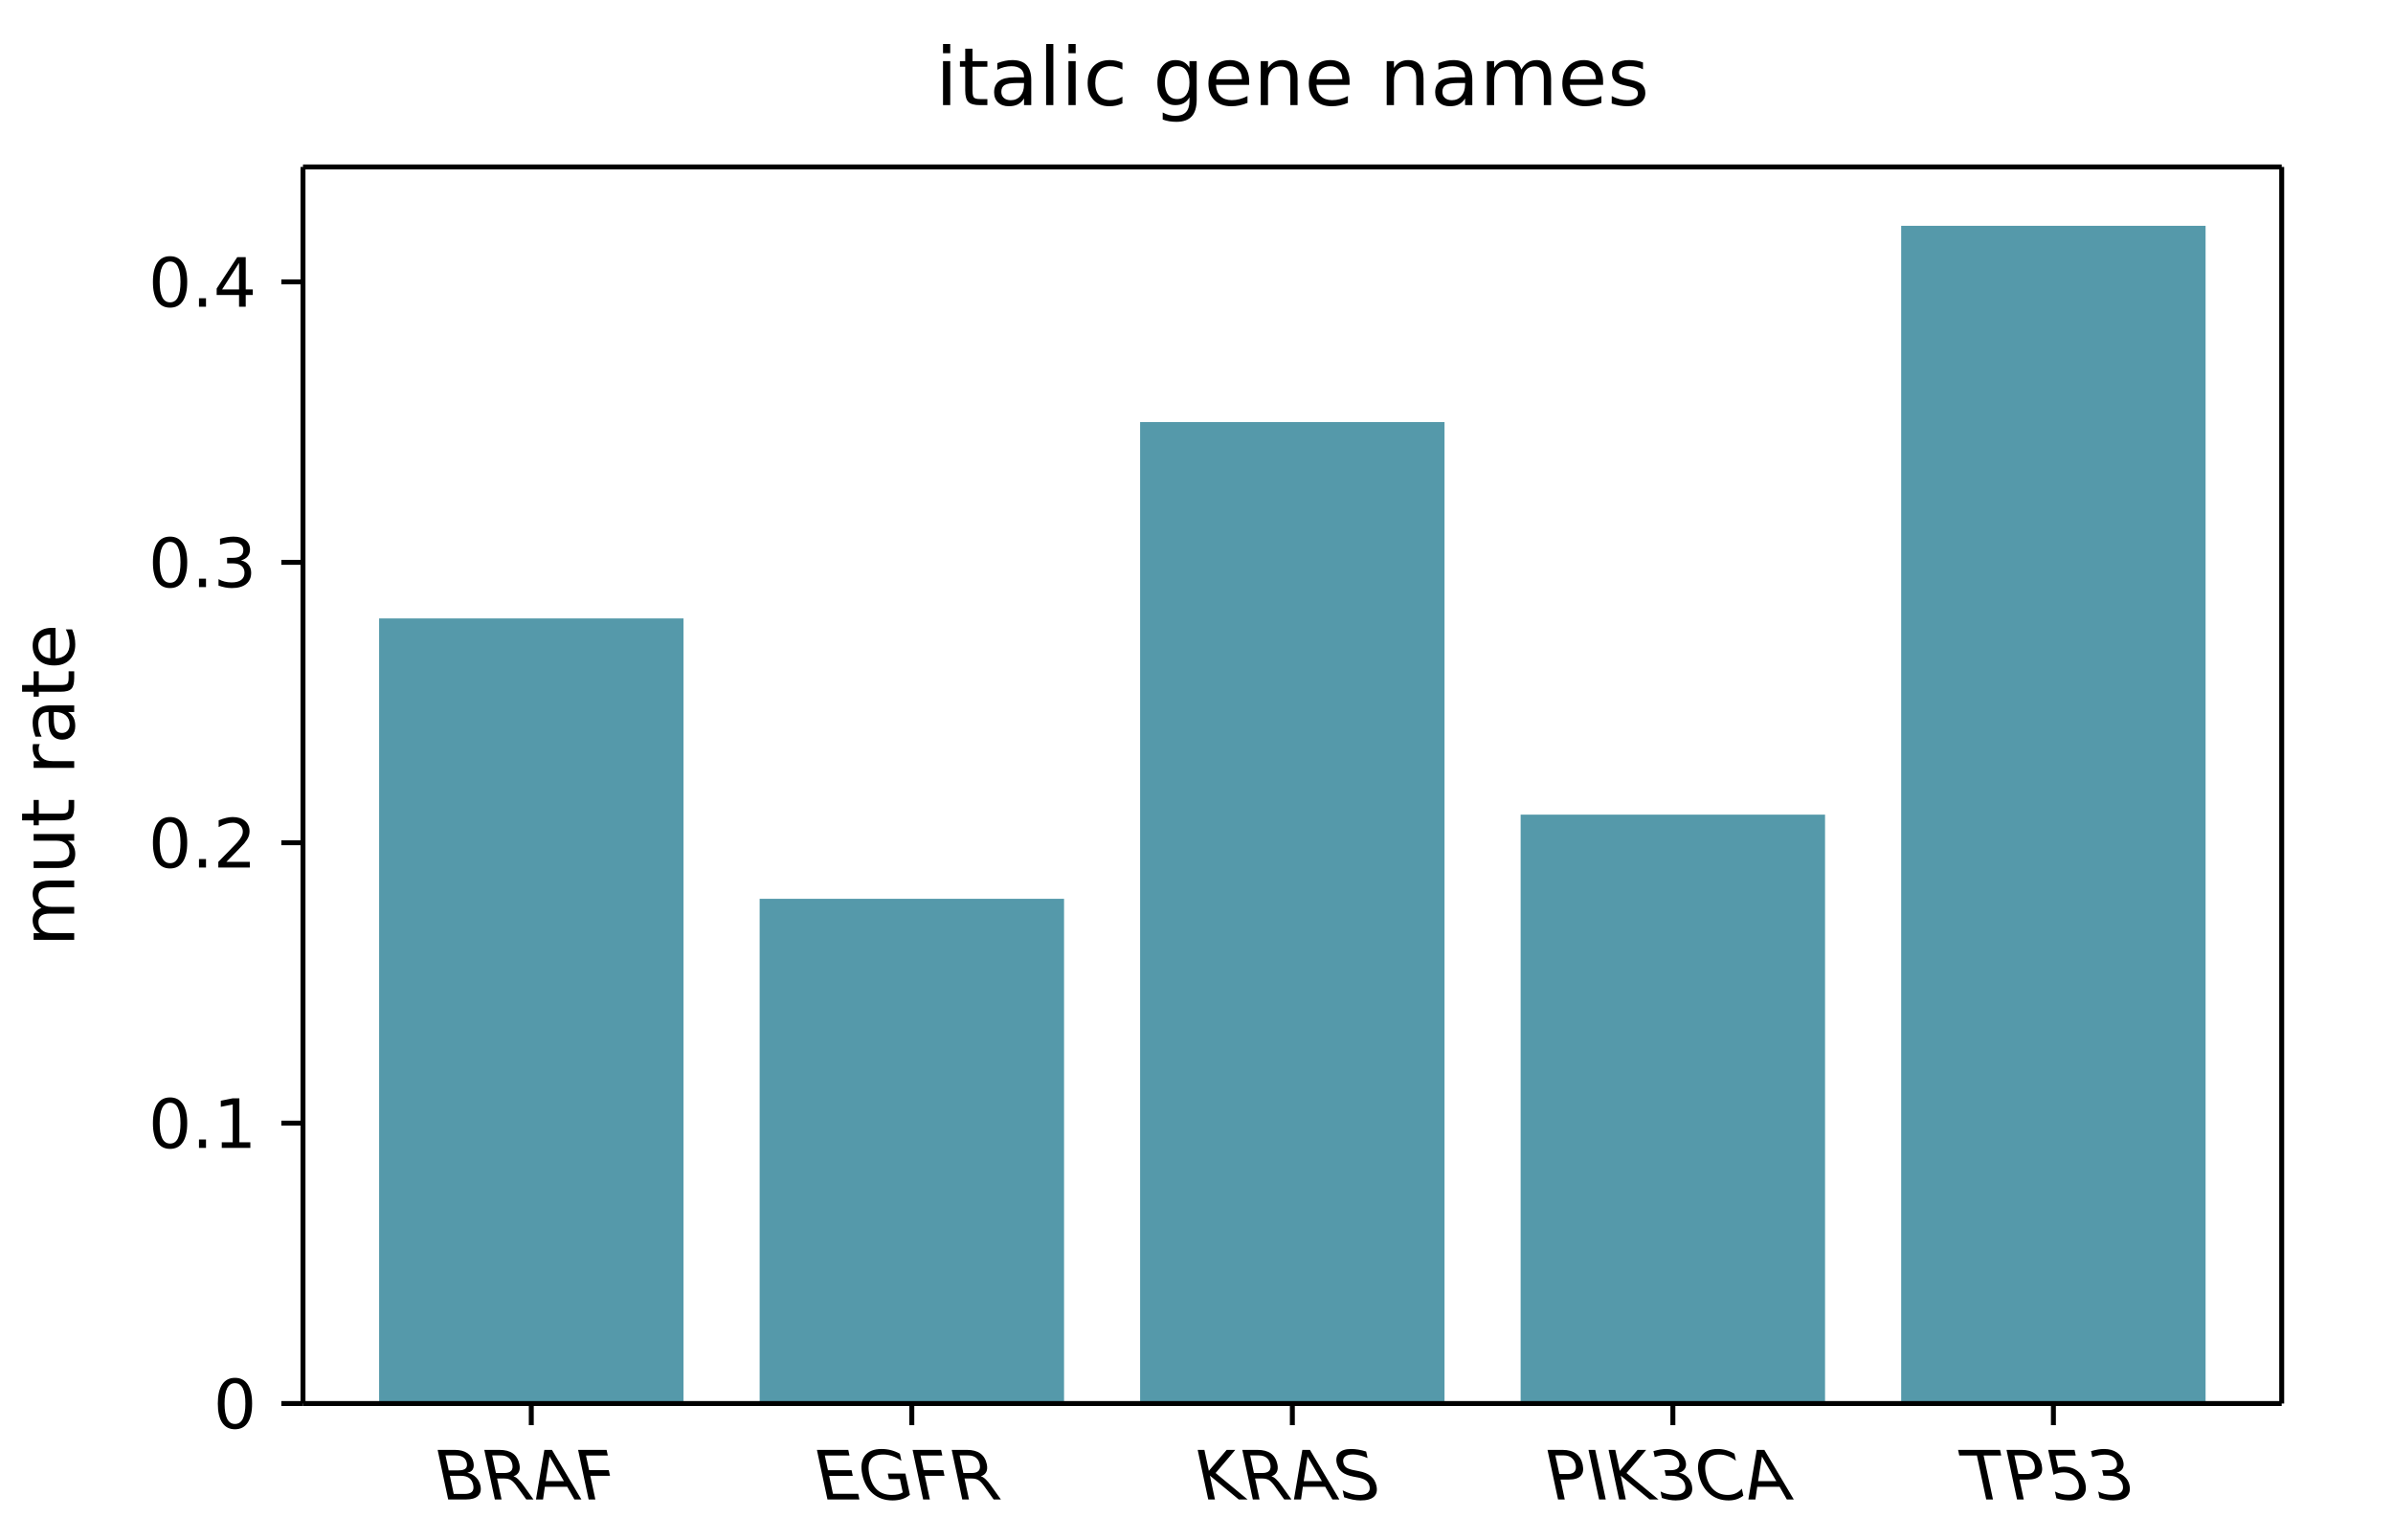
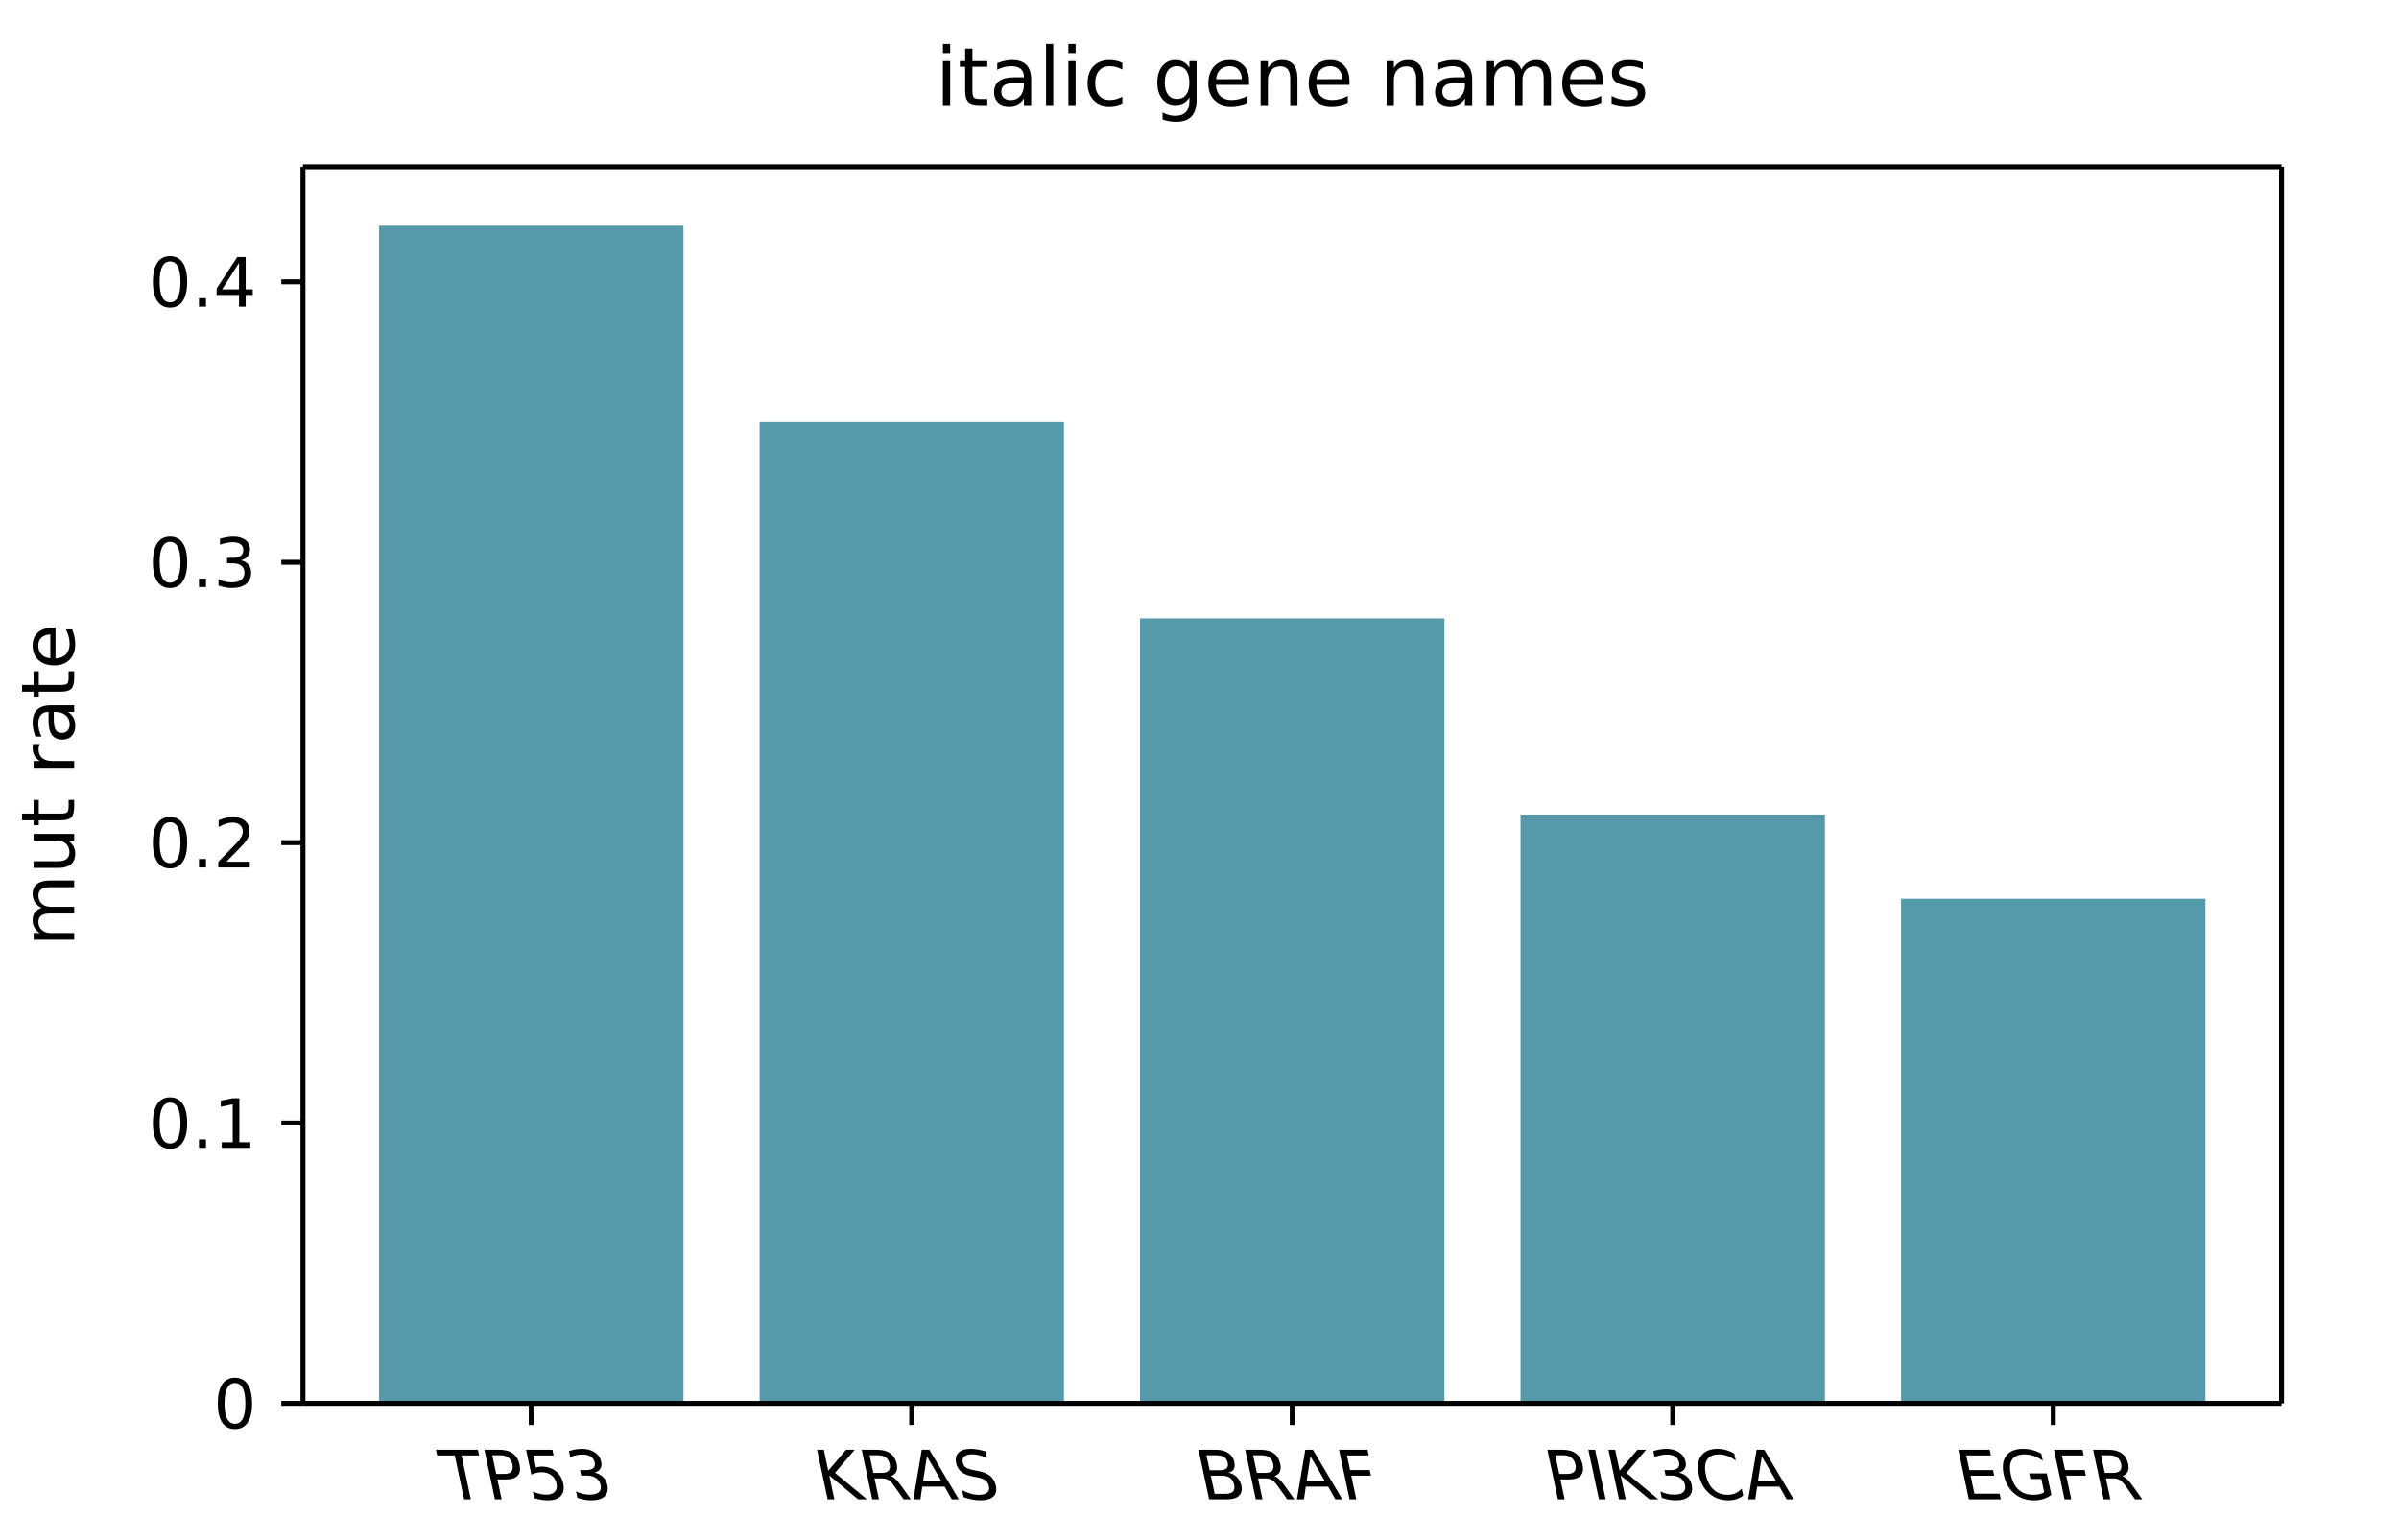
- <svg xmlns="http://www.w3.org/2000/svg" width="387" height="249" viewBox="0 0 387 249" font-family="DejaVu Sans, Bitstream Vera Sans, Verdana, Arial, sans-serif" font-size="11" style="background:#fff" data-plotlet-version="0.4.5" data-plotlet-schema="2" data-plotlet-kind="figure">
-   <g transform="translate(49,27)" data-plotlet-kind="panel" data-plotlet-title="italic gene names" data-plotlet-ylabel="mut rate" data-plotlet-xscale="category" data-plotlet-yscale="linear" data-plotlet-ylim="0,0.441" data-plotlet-panel-bbox="0,0,387,249" data-plotlet-data-area="49,27,320,200">
+ <svg xmlns="http://www.w3.org/2000/svg" width="388" height="249" viewBox="0 0 388 249" font-family="DejaVu Sans, Bitstream Vera Sans, Verdana, Arial, sans-serif" font-size="11" style="background:#fff" data-plotlet-version="0.4.5" data-plotlet-schema="2" data-plotlet-kind="figure">
+   <g transform="translate(49,27)" data-plotlet-kind="panel" data-plotlet-title="italic gene names" data-plotlet-ylabel="mut rate" data-plotlet-xscale="category" data-plotlet-yscale="linear" data-plotlet-ylim="0,0.441" data-plotlet-panel-bbox="0,0,388,249" data-plotlet-data-area="49,27,320,200">
    <svg x="0" y="0" width="320" height="200" overflow="hidden">
      <g class="plotlet-artist" data-plotlet-type="bar" data-plotlet-index="0" data-plotlet-color="#5599aa" data-plotlet-n="5" data-plotlet-y-min="0.18" data-plotlet-y-max="0.42">
-         <rect x="258.46" y="9.52" width="49.23" height="190.48" fill="#5599aa" />
-         <rect x="135.38" y="41.27" width="49.23" height="158.73" fill="#5599aa" />
-         <rect x="12.31" y="73.02" width="49.23" height="126.98" fill="#5599aa" />
+         <rect x="12.31" y="9.52" width="49.23" height="190.48" fill="#5599aa" />
+         <rect x="73.85" y="41.27" width="49.23" height="158.73" fill="#5599aa" />
+         <rect x="135.38" y="73.02" width="49.23" height="126.98" fill="#5599aa" />
        <rect x="196.92" y="104.76" width="49.23" height="95.24" fill="#5599aa" />
-         <rect x="73.85" y="118.37" width="49.23" height="81.63" fill="#5599aa" />
+         <rect x="258.46" y="118.37" width="49.23" height="81.63" fill="#5599aa" />
      </g>
    </svg>
    <line x1="0" y1="0" x2="320" y2="0" stroke="#000000" stroke-width="0.8" />
    <line x1="0" y1="200" x2="320" y2="200" stroke="#000000" stroke-width="0.8" />
    <line x1="0" y1="0" x2="0" y2="200" stroke="#000000" stroke-width="0.8" />
    <line x1="320" y1="0" x2="320" y2="200" stroke="#000000" stroke-width="0.8" />
    <line x1="36.92" x2="36.92" y1="200" y2="203.5" stroke="#000000" stroke-width="0.8" />
-     <path d="M23.753 211.689 24.377 214.627H26.118Q26.993 214.627 27.338 214.265Q27.682 213.902 27.524 213.156Q27.364 212.404 26.866 212.047Q26.369 211.689 25.493 211.689ZM23.052 208.392 23.566 210.809H25.172Q25.967 210.809 26.293 210.51Q26.619 210.212 26.488 209.6Q26.359 208.993 25.906 208.692Q25.453 208.392 24.658 208.392ZM21.777 207.5H24.549Q25.79 207.5 26.571 208.016Q27.352 208.531 27.554 209.482Q27.71 210.218 27.459 210.653Q27.208 211.088 26.564 211.195Q27.401 211.367 27.96 211.912Q28.519 212.458 28.693 213.274Q28.921 214.348 28.315 214.934Q27.709 215.519 26.361 215.519H23.482ZM34.032 211.759Q34.406 211.877 34.819 212.264Q35.231 212.651 35.708 213.328L37.275 215.519H36.109L34.646 213.462Q34.078 212.656 33.648 212.393Q33.219 212.13 32.575 212.13H31.393L32.113 215.519H31.028L29.324 207.5H31.773Q33.148 207.5 33.947 208.075Q34.746 208.649 34.992 209.81Q35.153 210.567 34.908 211.066Q34.662 211.566 34.032 211.759ZM30.598 208.392 31.203 211.238H32.568Q33.352 211.238 33.675 210.876Q33.998 210.513 33.848 209.81Q33.699 209.106 33.223 208.749Q32.747 208.392 31.963 208.392ZM39.874 208.569 39.251 212.56H42.2ZM39.035 207.5H40.265L45.025 215.519H43.897L42.73 213.462H39.115L38.822 215.519H37.678ZM44.492 207.5H49.1L49.294 208.413H45.771L46.273 210.776H49.453L49.647 211.689H46.467L47.281 215.519H46.196Z" fill="#000" />
+     <path d="M21.512 207.5H28.295L28.489 208.413H25.643L27.153 215.519H26.063L24.552 208.413H21.706ZM30.617 208.392 31.258 211.405H32.622Q33.379 211.405 33.709 211.013Q34.04 210.621 33.885 209.896Q33.732 209.176 33.236 208.784Q32.739 208.392 31.981 208.392ZM29.343 207.5H31.792Q33.14 207.5 33.96 208.11Q34.779 208.719 35.03 209.896Q35.282 211.083 34.721 211.689Q34.159 212.296 32.811 212.296H31.447L32.132 215.519H31.047ZM36.083 207.5H40.343L40.537 208.413H37.271L37.689 210.379Q37.908 210.298 38.136 210.258Q38.364 210.218 38.6 210.218Q39.943 210.218 40.883 210.954Q41.824 211.689 42.091 212.946Q42.366 214.241 41.713 214.958Q41.06 215.675 39.593 215.675Q39.089 215.675 38.547 215.589Q38.005 215.503 37.409 215.331L37.178 214.241Q37.717 214.504 38.26 214.633Q38.803 214.762 39.378 214.762Q40.307 214.762 40.746 214.273Q41.184 213.784 41.006 212.946Q40.828 212.108 40.182 211.62Q39.535 211.131 38.606 211.131Q38.171 211.131 37.759 211.228Q37.347 211.324 36.94 211.528ZM47.144 211.195Q47.958 211.362 48.508 211.888Q49.057 212.415 49.222 213.188Q49.474 214.375 48.796 215.025Q48.117 215.675 46.613 215.675Q46.109 215.675 45.553 215.575Q44.997 215.476 44.386 215.277L44.163 214.23Q44.67 214.493 45.236 214.627Q45.802 214.762 46.387 214.762Q47.408 214.762 47.856 214.359Q48.305 213.956 48.142 213.188Q47.991 212.479 47.409 212.079Q46.827 211.679 45.941 211.679H45.007L44.817 210.787H45.795Q46.595 210.787 46.951 210.468Q47.308 210.148 47.18 209.546Q47.049 208.929 46.541 208.598Q46.033 208.268 45.216 208.268Q44.771 208.268 44.281 208.365Q43.791 208.461 43.222 208.666L43.017 207.699Q43.598 207.527 44.119 207.441Q44.641 207.355 45.119 207.355Q46.354 207.355 47.193 207.916Q48.032 208.478 48.236 209.434Q48.377 210.1 48.093 210.559Q47.81 211.018 47.144 211.195Z" fill="#000" />
    <line x1="98.46" x2="98.46" y1="200" y2="203.5" stroke="#000000" stroke-width="0.8" />
-     <path d="M83.114 207.5H88.185L88.379 208.413H84.394L84.898 210.787H88.717L88.911 211.7H85.092L85.71 214.606H89.792L89.986 215.519H84.819ZM96.994 214.375 96.536 212.221H94.763L94.574 211.33H97.421L98.152 214.772Q97.619 215.218 96.91 215.447Q96.201 215.675 95.342 215.675Q93.462 215.675 92.168 214.576Q90.873 213.478 90.457 211.518Q90.039 209.552 90.866 208.453Q91.693 207.355 93.573 207.355Q94.358 207.355 95.105 207.548Q95.852 207.742 96.528 208.118L96.774 209.272Q96.064 208.762 95.332 208.504Q94.601 208.247 93.854 208.247Q92.383 208.247 91.819 209.068Q91.255 209.89 91.601 211.518Q91.946 213.14 92.859 213.961Q93.772 214.783 95.244 214.783Q95.818 214.783 96.248 214.684Q96.678 214.584 96.994 214.375ZM98.589 207.5H103.197L103.391 208.413H99.868L100.37 210.776H103.55L103.744 211.689H100.564L101.378 215.519H100.293ZM109.624 211.759Q109.998 211.877 110.411 212.264Q110.823 212.651 111.3 213.328L112.867 215.519H111.701L110.238 213.462Q109.669 212.656 109.24 212.393Q108.811 212.13 108.166 212.13H106.985L107.705 215.519H106.62L104.916 207.5H107.365Q108.74 207.5 109.539 208.075Q110.338 208.649 110.584 209.81Q110.745 210.567 110.5 211.066Q110.254 211.566 109.624 211.759ZM106.19 208.392 106.795 211.238H108.16Q108.944 211.238 109.267 210.876Q109.59 210.513 109.44 209.81Q109.291 209.106 108.815 208.749Q108.339 208.392 107.554 208.392Z" fill="#000" />
+     <path d="M83.155 207.5H84.24L84.96 210.889L87.838 207.5H89.235L86.049 211.238L91.224 215.519H89.795L85.123 211.657L85.944 215.519H84.859ZM95.076 211.759Q95.45 211.877 95.863 212.264Q96.275 212.651 96.752 213.328L98.319 215.519H97.154L95.691 213.462Q95.122 212.656 94.693 212.393Q94.263 212.13 93.619 212.13H92.437L93.158 215.519H92.073L90.368 207.5H92.817Q94.192 207.5 94.991 208.075Q95.79 208.649 96.037 209.81Q96.198 210.567 95.952 211.066Q95.706 211.566 95.076 211.759ZM91.643 208.392 92.248 211.238H93.612Q94.396 211.238 94.719 210.876Q95.042 210.513 94.893 209.81Q94.743 209.106 94.267 208.749Q93.791 208.392 93.007 208.392ZM100.919 208.569 100.295 212.56H103.244ZM100.079 207.5H101.309L106.07 215.519H104.942L103.774 213.462H100.159L99.866 215.519H98.722ZM110.399 207.763 110.624 208.821Q109.944 208.526 109.365 208.381Q108.786 208.236 108.276 208.236Q107.39 208.236 106.982 208.58Q106.574 208.923 106.709 209.557Q106.822 210.089 107.199 210.36Q107.577 210.631 108.504 210.798L109.187 210.932Q110.45 211.163 111.152 211.746Q111.853 212.329 112.061 213.306Q112.308 214.472 111.655 215.073Q111.001 215.675 109.492 215.675Q108.923 215.675 108.253 215.546Q107.584 215.417 106.843 215.165L106.606 214.047Q107.345 214.418 108.019 214.606Q108.692 214.794 109.305 214.794Q110.234 214.794 110.661 214.429Q111.088 214.063 110.945 213.387Q110.819 212.796 110.386 212.463Q109.952 212.13 109.09 211.963L108.402 211.834Q107.137 211.593 106.484 211.077Q105.832 210.562 105.637 209.643Q105.411 208.58 106.03 207.967Q106.649 207.355 107.965 207.355Q108.529 207.355 109.136 207.457Q109.743 207.559 110.399 207.763Z" fill="#000" />
    <line x1="160.00" x2="160.00" y1="200" y2="203.5" stroke="#000000" stroke-width="0.8" />
-     <path d="M144.693 207.5H145.778L146.499 210.889L149.377 207.5H150.773L147.588 211.238L152.762 215.519H151.334L146.662 211.657L147.483 215.519H146.398ZM156.615 211.759Q156.989 211.877 157.401 212.264Q157.814 212.651 158.291 213.328L159.858 215.519H158.692L157.229 213.462Q156.66 212.656 156.231 212.393Q155.802 212.13 155.157 212.13H153.976L154.696 215.519H153.611L151.907 207.5H154.356Q155.731 207.5 156.53 208.075Q157.329 208.649 157.575 209.81Q157.736 210.567 157.491 211.066Q157.245 211.566 156.615 211.759ZM153.181 208.392 153.786 211.238H155.15Q155.935 211.238 156.258 210.876Q156.581 210.513 156.431 209.81Q156.282 209.106 155.806 208.749Q155.329 208.392 154.545 208.392ZM162.457 208.569 161.834 212.56H164.782ZM161.618 207.5H162.848L167.608 215.519H166.48L165.312 213.462H161.698L161.405 215.519H160.26ZM171.938 207.763 172.163 208.821Q171.482 208.526 170.903 208.381Q170.325 208.236 169.814 208.236Q168.928 208.236 168.521 208.58Q168.113 208.923 168.248 209.557Q168.361 210.089 168.738 210.36Q169.115 210.631 170.042 210.798L170.726 210.932Q171.989 211.163 172.69 211.746Q173.391 212.329 173.599 213.306Q173.847 214.472 173.193 215.073Q172.54 215.675 171.03 215.675Q170.461 215.675 169.792 215.546Q169.123 215.417 168.381 215.165L168.144 214.047Q168.883 214.418 169.557 214.606Q170.231 214.794 170.843 214.794Q171.772 214.794 172.2 214.429Q172.627 214.063 172.483 213.387Q172.357 212.796 171.924 212.463Q171.491 212.13 170.628 211.963L169.94 211.834Q168.675 211.593 168.023 211.077Q167.371 210.562 167.176 209.643Q166.95 208.58 167.569 207.967Q168.188 207.355 169.504 207.355Q170.068 207.355 170.675 207.457Q171.282 207.559 171.938 207.763Z" fill="#000" />
+     <path d="M146.83 211.689 147.454 214.627H149.195Q150.07 214.627 150.415 214.265Q150.759 213.902 150.6 213.156Q150.441 212.404 149.943 212.047Q149.446 211.689 148.57 211.689ZM146.129 208.392 146.643 210.809H148.249Q149.043 210.809 149.369 210.51Q149.696 210.212 149.565 209.6Q149.436 208.993 148.983 208.692Q148.53 208.392 147.735 208.392ZM144.854 207.5H147.626Q148.867 207.5 149.648 208.016Q150.429 208.531 150.631 209.482Q150.787 210.218 150.536 210.653Q150.284 211.088 149.641 211.195Q150.478 211.367 151.037 211.912Q151.596 212.458 151.77 213.274Q151.998 214.348 151.392 214.934Q150.786 215.519 149.438 215.519H146.559ZM157.109 211.759Q157.483 211.877 157.896 212.264Q158.308 212.651 158.785 213.328L160.352 215.519H159.186L157.723 213.462Q157.154 212.656 156.725 212.393Q156.296 212.13 155.651 212.13H154.47L155.19 215.519H154.105L152.401 207.5H154.85Q156.225 207.5 157.024 208.075Q157.823 208.649 158.069 209.81Q158.23 210.567 157.985 211.066Q157.739 211.566 157.109 211.759ZM153.675 208.392 154.28 211.238H155.645Q156.429 211.238 156.752 210.876Q157.075 210.513 156.925 209.81Q156.776 209.106 156.3 208.749Q155.824 208.392 155.039 208.392ZM162.951 208.569 162.328 212.56H165.276ZM162.112 207.5H163.342L168.102 215.519H166.974L165.807 213.462H162.192L161.899 215.519H160.755ZM167.569 207.5H172.177L172.371 208.413H168.848L169.35 210.776H172.53L172.724 211.689H169.544L170.358 215.519H169.273Z" fill="#000" />
    <line x1="221.54" x2="221.54" y1="200" y2="203.5" stroke="#000000" stroke-width="0.8" />
    <path d="M202.541 208.392 203.181 211.405H204.545Q205.303 211.405 205.633 211.013Q205.963 210.621 205.809 209.896Q205.656 209.176 205.159 208.784Q204.662 208.392 203.905 208.392ZM201.266 207.5H203.715Q205.063 207.5 205.883 208.11Q206.703 208.719 206.953 209.896Q207.205 211.083 206.644 211.689Q206.083 212.296 204.735 212.296H203.371L204.056 215.519H202.971ZM207.899 207.5H208.984L210.689 215.519H209.604ZM211.144 207.5H212.228L212.949 210.889L215.827 207.5H217.224L214.038 211.238L219.213 215.519H217.784L213.112 211.657L213.933 215.519H212.848ZM222.526 211.195Q223.34 211.362 223.89 211.888Q224.44 212.415 224.604 213.188Q224.856 214.375 224.178 215.025Q223.5 215.675 221.996 215.675Q221.491 215.675 220.935 215.575Q220.38 215.476 219.768 215.277L219.546 214.23Q220.053 214.493 220.618 214.627Q221.184 214.762 221.77 214.762Q222.79 214.762 223.239 214.359Q223.688 213.956 223.524 213.188Q223.374 212.479 222.792 212.079Q222.21 211.679 221.324 211.679H220.389L220.2 210.787H221.177Q221.977 210.787 222.334 210.468Q222.69 210.148 222.562 209.546Q222.431 208.929 221.923 208.598Q221.415 208.268 220.599 208.268Q220.153 208.268 219.663 208.365Q219.174 208.461 218.605 208.666L218.399 207.699Q218.98 207.527 219.502 207.441Q220.023 207.355 220.501 207.355Q221.737 207.355 222.576 207.916Q223.415 208.478 223.618 209.434Q223.76 210.1 223.476 210.559Q223.192 211.018 222.526 211.195ZM231.492 208.118 231.735 209.262Q231.078 208.751 230.404 208.499Q229.73 208.247 229.032 208.247Q227.657 208.247 227.105 209.087Q226.554 209.928 226.892 211.518Q227.228 213.102 228.137 213.943Q229.047 214.783 230.422 214.783Q231.12 214.783 231.687 214.531Q232.253 214.278 232.693 213.768L232.934 214.901Q232.446 215.288 231.851 215.481Q231.256 215.675 230.547 215.675Q228.726 215.675 227.442 214.56Q226.157 213.446 225.747 211.518Q225.336 209.584 226.147 208.469Q226.957 207.355 228.778 207.355Q229.498 207.355 230.175 207.546Q230.852 207.736 231.492 208.118ZM235.943 208.569 235.32 212.56H238.269ZM235.104 207.5H236.334L241.095 215.519H239.967L238.799 213.462H235.184L234.891 215.519H233.747Z" fill="#000" />
    <line x1="283.08" x2="283.08" y1="200" y2="203.5" stroke="#000000" stroke-width="0.8" />
-     <path d="M267.665 207.5H274.449L274.643 208.413H271.796L273.307 215.519H272.217L270.706 208.413H267.859ZM276.771 208.392 277.411 211.405H278.776Q279.533 211.405 279.863 211.013Q280.193 210.621 280.039 209.896Q279.886 209.176 279.389 208.784Q278.893 208.392 278.135 208.392ZM275.496 207.5H277.946Q279.294 207.5 280.114 208.11Q280.933 208.719 281.183 209.896Q281.436 211.083 280.874 211.689Q280.313 212.296 278.965 212.296H277.601L278.286 215.519H277.201ZM282.237 207.5H286.496L286.691 208.413H283.425L283.843 210.379Q284.062 210.298 284.29 210.258Q284.517 210.218 284.754 210.218Q286.097 210.218 287.037 210.954Q287.978 211.689 288.245 212.946Q288.52 214.241 287.867 214.958Q287.214 215.675 285.747 215.675Q285.242 215.675 284.7 215.589Q284.158 215.503 283.563 215.331L283.332 214.241Q283.871 214.504 284.414 214.633Q284.957 214.762 285.532 214.762Q286.461 214.762 286.899 214.273Q287.338 213.784 287.16 212.946Q286.982 212.108 286.335 211.62Q285.689 211.131 284.76 211.131Q284.325 211.131 283.913 211.228Q283.501 211.324 283.093 211.528ZM293.298 211.195Q294.112 211.362 294.661 211.888Q295.211 212.415 295.375 213.188Q295.628 214.375 294.949 215.025Q294.271 215.675 292.767 215.675Q292.262 215.675 291.707 215.575Q291.151 215.476 290.54 215.277L290.317 214.23Q290.824 214.493 291.39 214.627Q291.955 214.762 292.541 214.762Q293.561 214.762 294.01 214.359Q294.459 213.956 294.296 213.188Q294.145 212.479 293.563 212.079Q292.981 211.679 292.095 211.679H291.161L290.971 210.787H291.949Q292.749 210.787 293.105 210.468Q293.462 210.148 293.334 209.546Q293.202 208.929 292.695 208.598Q292.187 208.268 291.37 208.268Q290.924 208.268 290.435 208.365Q289.945 208.461 289.376 208.666L289.171 207.699Q289.752 207.527 290.273 207.441Q290.795 207.355 291.273 207.355Q292.508 207.355 293.347 207.916Q294.186 208.478 294.389 209.434Q294.531 210.1 294.247 210.559Q293.963 211.018 293.298 211.195Z" fill="#000" />
+     <path d="M267.73 207.5H272.8L272.994 208.413H269.009L269.514 210.787H273.332L273.526 211.7H269.708L270.325 214.606H274.407L274.601 215.519H269.434ZM281.609 214.375 281.151 212.221H279.379L279.189 211.33H282.036L282.768 214.772Q282.234 215.218 281.525 215.447Q280.817 215.675 279.957 215.675Q278.077 215.675 276.783 214.576Q275.489 213.478 275.072 211.518Q274.654 209.552 275.482 208.453Q276.309 207.355 278.189 207.355Q278.973 207.355 279.72 207.548Q280.468 207.742 281.144 208.118L281.389 209.272Q280.679 208.762 279.948 208.504Q279.216 208.247 278.47 208.247Q276.998 208.247 276.434 209.068Q275.87 209.89 276.216 211.518Q276.561 213.14 277.474 213.961Q278.387 214.783 279.859 214.783Q280.434 214.783 280.864 214.684Q281.294 214.584 281.609 214.375ZM283.204 207.5H287.812L288.006 208.413H284.483L284.985 210.776H288.165L288.359 211.689H285.179L285.993 215.519H284.908ZM294.239 211.759Q294.613 211.877 295.026 212.264Q295.438 212.651 295.915 213.328L297.482 215.519H296.317L294.854 213.462Q294.285 212.656 293.856 212.393Q293.426 212.13 292.782 212.13H291.6L292.321 215.519H291.236L289.531 207.5H291.98Q293.355 207.5 294.154 208.075Q294.953 208.649 295.2 209.81Q295.361 210.567 295.115 211.066Q294.869 211.566 294.239 211.759ZM290.806 208.392 291.411 211.238H292.775Q293.559 211.238 293.882 210.876Q294.205 210.513 294.056 209.81Q293.906 209.106 293.43 208.749Q292.954 208.392 292.17 208.392Z" fill="#000" />
    <line x1="0" x2="-3.5" y1="200.00" y2="200.00" stroke="#000000" stroke-width="0.8" />
    <path d="M-11.002 196.705Q-11.84 196.705 -12.261 197.529Q-12.683 198.354 -12.683 200.008Q-12.683 201.657 -12.261 202.481Q-11.84 203.306 -11.002 203.306Q-10.159 203.306 -9.737 202.481Q-9.315 201.657 -9.315 200.008Q-9.315 198.354 -9.737 197.529Q-10.159 196.705 -11.002 196.705ZM-11.002 195.845Q-9.654 195.845 -8.942 196.912Q-8.23 197.978 -8.23 200.008Q-8.23 202.033 -8.942 203.099Q-9.654 204.165 -11.002 204.165Q-12.35 204.165 -13.062 203.099Q-13.773 202.033 -13.773 200.008Q-13.773 197.978 -13.062 196.912Q-12.35 195.845 -11.002 195.845Z" fill="#000" />
    <line x1="0" x2="-3.5" y1="154.65" y2="154.65" stroke="#000000" stroke-width="0.8" />
    <path d="M-21.497 151.353Q-22.335 151.353 -22.757 152.178Q-23.178 153.002 -23.178 154.657Q-23.178 156.306 -22.757 157.13Q-22.335 157.954 -21.497 157.954Q-20.654 157.954 -20.232 157.13Q-19.811 156.306 -19.811 154.657Q-19.811 153.002 -20.232 152.178Q-20.654 151.353 -21.497 151.353ZM-21.497 150.494Q-20.149 150.494 -19.437 151.56Q-18.726 152.626 -18.726 154.657Q-18.726 156.681 -19.437 157.748Q-20.149 158.814 -21.497 158.814Q-22.845 158.814 -23.557 157.748Q-24.269 156.681 -24.269 154.657Q-24.269 152.626 -23.557 151.56Q-22.845 150.494 -21.497 150.494ZM-16.819 157.294H-15.686V158.658H-16.819ZM-13.134 157.745H-11.362V151.627L-13.29 152.014V151.026L-11.373 150.639H-10.288V157.745H-8.515V158.658H-13.134Z" fill="#000" />
    <line x1="0" x2="-3.5" y1="109.30" y2="109.30" stroke="#000000" stroke-width="0.8" />
    <path d="M-21.497 106.002Q-22.335 106.002 -22.757 106.826Q-23.178 107.651 -23.178 109.305Q-23.178 110.954 -22.757 111.778Q-22.335 112.603 -21.497 112.603Q-20.654 112.603 -20.232 111.778Q-19.811 110.954 -19.811 109.305Q-19.811 107.651 -20.232 106.826Q-20.654 106.002 -21.497 106.002ZM-21.497 105.143Q-20.149 105.143 -19.437 106.209Q-18.726 107.275 -18.726 109.305Q-18.726 111.33 -19.437 112.396Q-20.149 113.462 -21.497 113.462Q-22.845 113.462 -23.557 112.396Q-24.269 111.33 -24.269 109.305Q-24.269 107.275 -23.557 106.209Q-22.845 105.143 -21.497 105.143ZM-16.819 111.942H-15.686V113.307H-16.819ZM-12.388 112.393H-8.601V113.307H-13.693V112.393Q-13.075 111.754 -12.009 110.677Q-10.943 109.601 -10.669 109.289Q-10.148 108.704 -9.941 108.298Q-9.734 107.893 -9.734 107.5Q-9.734 106.861 -10.183 106.458Q-10.631 106.056 -11.351 106.056Q-11.861 106.056 -12.428 106.233Q-12.995 106.41 -13.639 106.77V105.674Q-12.984 105.411 -12.415 105.277Q-11.845 105.143 -11.373 105.143Q-10.126 105.143 -9.385 105.766Q-8.644 106.389 -8.644 107.431Q-8.644 107.925 -8.829 108.368Q-9.015 108.811 -9.503 109.413Q-9.638 109.568 -10.357 110.312Q-11.077 111.056 -12.388 112.393Z" fill="#000" />
    <line x1="0" x2="-3.5" y1="63.95" y2="63.95" stroke="#000000" stroke-width="0.8" />
    <path d="M-21.497 60.65Q-22.335 60.65 -22.757 61.475Q-23.178 62.299 -23.178 63.954Q-23.178 65.603 -22.757 66.427Q-22.335 67.251 -21.497 67.251Q-20.654 67.251 -20.232 66.427Q-19.811 65.603 -19.811 63.954Q-19.811 62.299 -20.232 61.475Q-20.654 60.65 -21.497 60.65ZM-21.497 59.791Q-20.149 59.791 -19.437 60.857Q-18.726 61.923 -18.726 63.954Q-18.726 65.979 -19.437 67.045Q-20.149 68.111 -21.497 68.111Q-22.845 68.111 -23.557 67.045Q-24.269 65.979 -24.269 63.954Q-24.269 61.923 -23.557 60.857Q-22.845 59.791 -21.497 59.791ZM-16.819 66.591H-15.686V67.955H-16.819ZM-10.035 63.631Q-9.256 63.798 -8.819 64.324Q-8.381 64.851 -8.381 65.624Q-8.381 66.811 -9.197 67.461Q-10.014 68.111 -11.518 68.111Q-12.022 68.111 -12.557 68.011Q-13.091 67.912 -13.661 67.713V66.666Q-13.209 66.929 -12.672 67.063Q-12.135 67.198 -11.55 67.198Q-10.529 67.198 -9.995 66.795Q-9.46 66.392 -9.46 65.624Q-9.46 64.915 -9.957 64.515Q-10.454 64.115 -11.34 64.115H-12.275V63.223H-11.297Q-10.497 63.223 -10.073 62.904Q-9.648 62.584 -9.648 61.982Q-9.648 61.365 -10.086 61.034Q-10.524 60.704 -11.34 60.704Q-11.786 60.704 -12.296 60.801Q-12.807 60.897 -13.419 61.102V60.135Q-12.801 59.963 -12.261 59.877Q-11.722 59.791 -11.244 59.791Q-10.008 59.791 -9.289 60.352Q-8.569 60.914 -8.569 61.87Q-8.569 62.536 -8.95 62.995Q-9.332 63.454 -10.035 63.631Z" fill="#000" />
    <line x1="0" x2="-3.5" y1="18.59" y2="18.59" stroke="#000000" stroke-width="0.8" />
    <path d="M-21.497 15.299Q-22.335 15.299 -22.757 16.123Q-23.178 16.948 -23.178 18.602Q-23.178 20.251 -22.757 21.076Q-22.335 21.9 -21.497 21.9Q-20.654 21.9 -20.232 21.076Q-19.811 20.251 -19.811 18.602Q-19.811 16.948 -20.232 16.123Q-20.654 15.299 -21.497 15.299ZM-21.497 14.44Q-20.149 14.44 -19.437 15.506Q-18.726 16.572 -18.726 18.602Q-18.726 20.627 -19.437 21.693Q-20.149 22.759 -21.497 22.759Q-22.845 22.759 -23.557 21.693Q-24.269 20.627 -24.269 18.602Q-24.269 16.572 -23.557 15.506Q-22.845 14.44 -21.497 14.44ZM-16.819 21.239H-15.686V22.604H-16.819ZM-10.341 15.53 -13.081 19.811H-10.341ZM-10.626 14.585H-9.262V19.811H-8.118V20.713H-9.262V22.604H-10.341V20.713H-13.961V19.666Z" fill="#000" />
    <g transform="translate(-37.0,100.0) rotate(-90)">
      <path d="M-19.854 -5.303Q-19.45 -6.029 -18.888 -6.375Q-18.325 -6.721 -17.563 -6.721Q-16.538 -6.721 -15.981 -6.003Q-15.425 -5.285 -15.425 -3.961V0.0H-16.509V-3.926Q-16.509 -4.869 -16.843 -5.326Q-17.177 -5.783 -17.862 -5.783Q-18.7 -5.783 -19.187 -5.227Q-19.673 -4.67 -19.673 -3.709V0.0H-20.757V-3.926Q-20.757 -4.875 -21.091 -5.329Q-21.425 -5.783 -22.122 -5.783Q-22.948 -5.783 -23.435 -5.224Q-23.921 -4.664 -23.921 -3.709V0.0H-25.005V-6.562H-23.921V-5.543Q-23.552 -6.146 -23.036 -6.434Q-22.521 -6.721 -21.812 -6.721Q-21.097 -6.721 -20.596 -6.357Q-20.095 -5.994 -19.854 -5.303ZM-13.386 -2.59V-6.562H-12.308V-2.631Q-12.308 -1.699 -11.944 -1.233Q-11.581 -0.768 -10.854 -0.768Q-9.981 -0.768 -9.475 -1.324Q-8.968 -1.881 -8.968 -2.842V-6.562H-7.89V0.0H-8.968V-1.008Q-9.36 -0.41 -9.879 -0.12Q-10.397 0.17 -11.083 0.17Q-12.214 0.17 -12.8 -0.533Q-13.386 -1.236 -13.386 -2.59ZM-10.673 -6.721ZM-4.603 -8.426V-6.562H-2.382V-5.725H-4.603V-2.162Q-4.603 -1.359 -4.383 -1.131Q-4.163 -0.902 -3.489 -0.902H-2.382V0.0H-3.489Q-4.737 0.0 -5.212 -0.466Q-5.687 -0.932 -5.687 -2.162V-5.725H-6.478V-6.562H-5.687V-8.426ZM6.653 -5.555Q6.472 -5.66 6.258 -5.71Q6.044 -5.76 5.786 -5.76Q4.872 -5.76 4.383 -5.165Q3.894 -4.57 3.894 -3.457V0.0H2.81V-6.562H3.894V-5.543Q4.233 -6.141 4.778 -6.431Q5.323 -6.721 6.103 -6.721Q6.214 -6.721 6.349 -6.706Q6.483 -6.691 6.647 -6.662ZM10.767 -3.299Q9.46 -3.299 8.956 -3.0Q8.452 -2.701 8.452 -1.98Q8.452 -1.406 8.83 -1.069Q9.208 -0.732 9.858 -0.732Q10.755 -0.732 11.297 -1.368Q11.839 -2.004 11.839 -3.059V-3.299ZM12.917 -3.744V0.0H11.839V-0.996Q11.47 -0.398 10.919 -0.114Q10.368 0.17 9.571 0.17Q8.563 0.17 7.969 -0.396Q7.374 -0.961 7.374 -1.91Q7.374 -3.018 8.115 -3.58Q8.856 -4.143 10.327 -4.143H11.839V-4.248Q11.839 -4.992 11.35 -5.399Q10.86 -5.807 9.976 -5.807Q9.413 -5.807 8.88 -5.672Q8.347 -5.537 7.854 -5.268V-6.264Q8.446 -6.492 9.003 -6.606Q9.56 -6.721 10.087 -6.721Q11.511 -6.721 12.214 -5.982Q12.917 -5.244 12.917 -3.744ZM16.204 -8.426V-6.562H18.425V-5.725H16.204V-2.162Q16.204 -1.359 16.424 -1.131Q16.644 -0.902 17.317 -0.902H18.425V0.0H17.317Q16.069 0.0 15.595 -0.466Q15.12 -0.932 15.12 -2.162V-5.725H14.329V-6.562H15.12V-8.426ZM25.456 -3.551V-3.023H20.499Q20.569 -1.91 21.17 -1.327Q21.771 -0.744 22.843 -0.744Q23.464 -0.744 24.047 -0.896Q24.63 -1.049 25.204 -1.354V-0.334Q24.624 -0.088 24.015 0.041Q23.405 0.17 22.778 0.17Q21.208 0.17 20.291 -0.744Q19.374 -1.658 19.374 -3.217Q19.374 -4.828 20.244 -5.774Q21.114 -6.721 22.591 -6.721Q23.915 -6.721 24.686 -5.868Q25.456 -5.016 25.456 -3.551ZM24.378 -3.867Q24.366 -4.752 23.883 -5.279Q23.399 -5.807 22.603 -5.807Q21.7 -5.807 21.158 -5.297Q20.616 -4.787 20.534 -3.861Z" fill="#000" />
    </g>
    <path d="M103.506 -17.109H104.674V-10.0H103.506ZM103.506 -19.877H104.674V-18.398H103.506ZM108.273 -19.128V-17.109H110.679V-16.202H108.273V-12.342Q108.273 -11.473 108.511 -11.225Q108.749 -10.978 109.479 -10.978H110.679V-10.0H109.479Q108.127 -10.0 107.613 -10.505Q107.099 -11.009 107.099 -12.342V-16.202H106.242V-17.109H107.099V-19.128ZM115.446 -13.574Q114.03 -13.574 113.484 -13.25Q112.938 -12.926 112.938 -12.146Q112.938 -11.523 113.348 -11.158Q113.757 -10.793 114.462 -10.793Q115.433 -10.793 116.02 -11.482Q116.607 -12.171 116.607 -13.313V-13.574ZM117.775 -14.056V-10.0H116.607V-11.079Q116.208 -10.432 115.611 -10.124Q115.014 -9.816 114.151 -9.816Q113.059 -9.816 112.415 -10.428Q111.771 -11.041 111.771 -12.069Q111.771 -13.269 112.573 -13.878Q113.376 -14.488 114.97 -14.488H116.607V-14.602Q116.607 -15.408 116.077 -15.849Q115.547 -16.291 114.589 -16.291Q113.979 -16.291 113.402 -16.145Q112.824 -15.999 112.291 -15.707V-16.786Q112.932 -17.033 113.535 -17.157Q114.138 -17.281 114.709 -17.281Q116.252 -17.281 117.014 -16.481Q117.775 -15.681 117.775 -14.056ZM120.181 -19.877H121.349V-10.0H120.181ZM123.793 -17.109H124.961V-10.0H123.793ZM123.793 -19.877H124.961V-18.398H123.793ZM132.521 -16.836V-15.745Q132.026 -16.018 131.528 -16.154Q131.029 -16.291 130.521 -16.291Q129.385 -16.291 128.757 -15.57Q128.128 -14.85 128.128 -13.548Q128.128 -12.247 128.757 -11.527Q129.385 -10.806 130.521 -10.806Q131.029 -10.806 131.528 -10.943Q132.026 -11.079 132.521 -11.352V-10.273Q132.032 -10.044 131.509 -9.93Q130.985 -9.816 130.395 -9.816Q128.789 -9.816 127.843 -10.825Q126.897 -11.834 126.897 -13.548Q126.897 -15.288 127.852 -16.284Q128.808 -17.281 130.471 -17.281Q131.01 -17.281 131.524 -17.17Q132.039 -17.059 132.521 -16.836ZM143.363 -13.637Q143.363 -14.907 142.839 -15.605Q142.315 -16.303 141.37 -16.303Q140.43 -16.303 139.906 -15.605Q139.383 -14.907 139.383 -13.637Q139.383 -12.374 139.906 -11.676Q140.43 -10.978 141.37 -10.978Q142.315 -10.978 142.839 -11.676Q143.363 -12.374 143.363 -13.637ZM144.531 -10.882Q144.531 -9.067 143.725 -8.181Q142.918 -7.296 141.255 -7.296Q140.64 -7.296 140.094 -7.388Q139.548 -7.48 139.034 -7.67V-8.807Q139.548 -8.527 140.049 -8.394Q140.551 -8.261 141.071 -8.261Q142.22 -8.261 142.792 -8.861Q143.363 -9.46 143.363 -10.673V-11.25Q143.001 -10.622 142.436 -10.311Q141.871 -10.0 141.084 -10.0Q139.776 -10.0 138.977 -10.997Q138.177 -11.993 138.177 -13.637Q138.177 -15.288 138.977 -16.284Q139.776 -17.281 141.084 -17.281Q141.871 -17.281 142.436 -16.97Q143.001 -16.659 143.363 -16.03V-17.109H144.531ZM153.018 -13.847V-13.275H147.647Q147.724 -12.069 148.374 -11.438Q149.025 -10.806 150.187 -10.806Q150.859 -10.806 151.491 -10.971Q152.123 -11.136 152.745 -11.466V-10.362Q152.116 -10.095 151.456 -9.956Q150.796 -9.816 150.117 -9.816Q148.416 -9.816 147.422 -10.806Q146.429 -11.796 146.429 -13.485Q146.429 -15.23 147.371 -16.256Q148.314 -17.281 149.914 -17.281Q151.348 -17.281 152.183 -16.357Q153.018 -15.434 153.018 -13.847ZM151.85 -14.189Q151.837 -15.148 151.313 -15.719Q150.79 -16.291 149.926 -16.291Q148.949 -16.291 148.362 -15.738Q147.774 -15.186 147.686 -14.183ZM160.844 -14.291V-10.0H159.676V-14.253Q159.676 -15.262 159.283 -15.764Q158.889 -16.265 158.102 -16.265Q157.156 -16.265 156.61 -15.662Q156.064 -15.059 156.064 -14.018V-10.0H154.89V-17.109H156.064V-16.005Q156.483 -16.646 157.052 -16.963Q157.62 -17.281 158.362 -17.281Q159.587 -17.281 160.216 -16.522Q160.844 -15.764 160.844 -14.291ZM169.255 -13.847V-13.275H163.885Q163.961 -12.069 164.612 -11.438Q165.262 -10.806 166.424 -10.806Q167.097 -10.806 167.728 -10.971Q168.36 -11.136 168.982 -11.466V-10.362Q168.354 -10.095 167.693 -9.956Q167.033 -9.816 166.354 -9.816Q164.653 -9.816 163.659 -10.806Q162.666 -11.796 162.666 -13.485Q162.666 -15.23 163.609 -16.256Q164.551 -17.281 166.151 -17.281Q167.585 -17.281 168.42 -16.357Q169.255 -15.434 169.255 -13.847ZM168.087 -14.189Q168.074 -15.148 167.551 -15.719Q167.027 -16.291 166.164 -16.291Q165.186 -16.291 164.599 -15.738Q164.012 -15.186 163.923 -14.183ZM181.214 -14.291V-10.0H180.046V-14.253Q180.046 -15.262 179.652 -15.764Q179.259 -16.265 178.472 -16.265Q177.526 -16.265 176.98 -15.662Q176.434 -15.059 176.434 -14.018V-10.0H175.26V-17.109H176.434V-16.005Q176.853 -16.646 177.421 -16.963Q177.989 -17.281 178.732 -17.281Q179.957 -17.281 180.585 -16.522Q181.214 -15.764 181.214 -14.291ZM186.774 -13.574Q185.359 -13.574 184.813 -13.25Q184.267 -12.926 184.267 -12.146Q184.267 -11.523 184.677 -11.158Q185.086 -10.793 185.791 -10.793Q186.762 -10.793 187.349 -11.482Q187.936 -12.171 187.936 -13.313V-13.574ZM189.104 -14.056V-10.0H187.936V-11.079Q187.536 -10.432 186.939 -10.124Q186.343 -9.816 185.479 -9.816Q184.388 -9.816 183.743 -10.428Q183.099 -11.041 183.099 -12.069Q183.099 -13.269 183.902 -13.878Q184.705 -14.488 186.298 -14.488H187.936V-14.602Q187.936 -15.408 187.406 -15.849Q186.876 -16.291 185.917 -16.291Q185.308 -16.291 184.73 -16.145Q184.153 -15.999 183.62 -15.707V-16.786Q184.261 -17.033 184.864 -17.157Q185.467 -17.281 186.038 -17.281Q187.581 -17.281 188.342 -16.481Q189.104 -15.681 189.104 -14.056ZM197.045 -15.745Q197.483 -16.532 198.092 -16.906Q198.702 -17.281 199.527 -17.281Q200.638 -17.281 201.241 -16.503Q201.844 -15.726 201.844 -14.291V-10.0H200.669V-14.253Q200.669 -15.275 200.308 -15.77Q199.946 -16.265 199.203 -16.265Q198.295 -16.265 197.769 -15.662Q197.242 -15.059 197.242 -14.018V-10.0H196.067V-14.253Q196.067 -15.281 195.706 -15.773Q195.344 -16.265 194.588 -16.265Q193.693 -16.265 193.167 -15.659Q192.64 -15.053 192.64 -14.018V-10.0H191.465V-17.109H192.64V-16.005Q193.04 -16.659 193.598 -16.97Q194.157 -17.281 194.925 -17.281Q195.699 -17.281 196.242 -16.887Q196.785 -16.494 197.045 -15.745ZM210.254 -13.847V-13.275H204.884Q204.96 -12.069 205.611 -11.438Q206.262 -10.806 207.423 -10.806Q208.096 -10.806 208.728 -10.971Q209.359 -11.136 209.981 -11.466V-10.362Q209.353 -10.095 208.693 -9.956Q208.033 -9.816 207.354 -9.816Q205.652 -9.816 204.659 -10.806Q203.666 -11.796 203.666 -13.485Q203.666 -15.23 204.608 -16.256Q205.551 -17.281 207.15 -17.281Q208.585 -17.281 209.42 -16.357Q210.254 -15.434 210.254 -13.847ZM209.086 -14.189Q209.074 -15.148 208.55 -15.719Q208.026 -16.291 207.163 -16.291Q206.186 -16.291 205.598 -15.738Q205.011 -15.186 204.922 -14.183ZM216.704 -16.9V-15.795Q216.208 -16.049 215.675 -16.176Q215.142 -16.303 214.571 -16.303Q213.701 -16.303 213.266 -16.037Q212.832 -15.77 212.832 -15.237Q212.832 -14.831 213.143 -14.599Q213.454 -14.367 214.393 -14.158L214.793 -14.069Q216.037 -13.802 216.561 -13.317Q217.084 -12.831 217.084 -11.961Q217.084 -10.971 216.301 -10.394Q215.517 -9.816 214.146 -9.816Q213.574 -9.816 212.955 -9.927Q212.336 -10.038 211.651 -10.26V-11.466Q212.298 -11.13 212.927 -10.962Q213.555 -10.793 214.171 -10.793Q214.996 -10.793 215.44 -11.076Q215.885 -11.358 215.885 -11.873Q215.885 -12.349 215.564 -12.603Q215.244 -12.856 214.158 -13.091L213.752 -13.187Q212.667 -13.415 212.184 -13.888Q211.702 -14.361 211.702 -15.186Q211.702 -16.189 212.413 -16.735Q213.124 -17.281 214.431 -17.281Q215.079 -17.281 215.65 -17.186Q216.221 -17.09 216.704 -16.9Z" fill="#000" />
  </g>
</svg>
